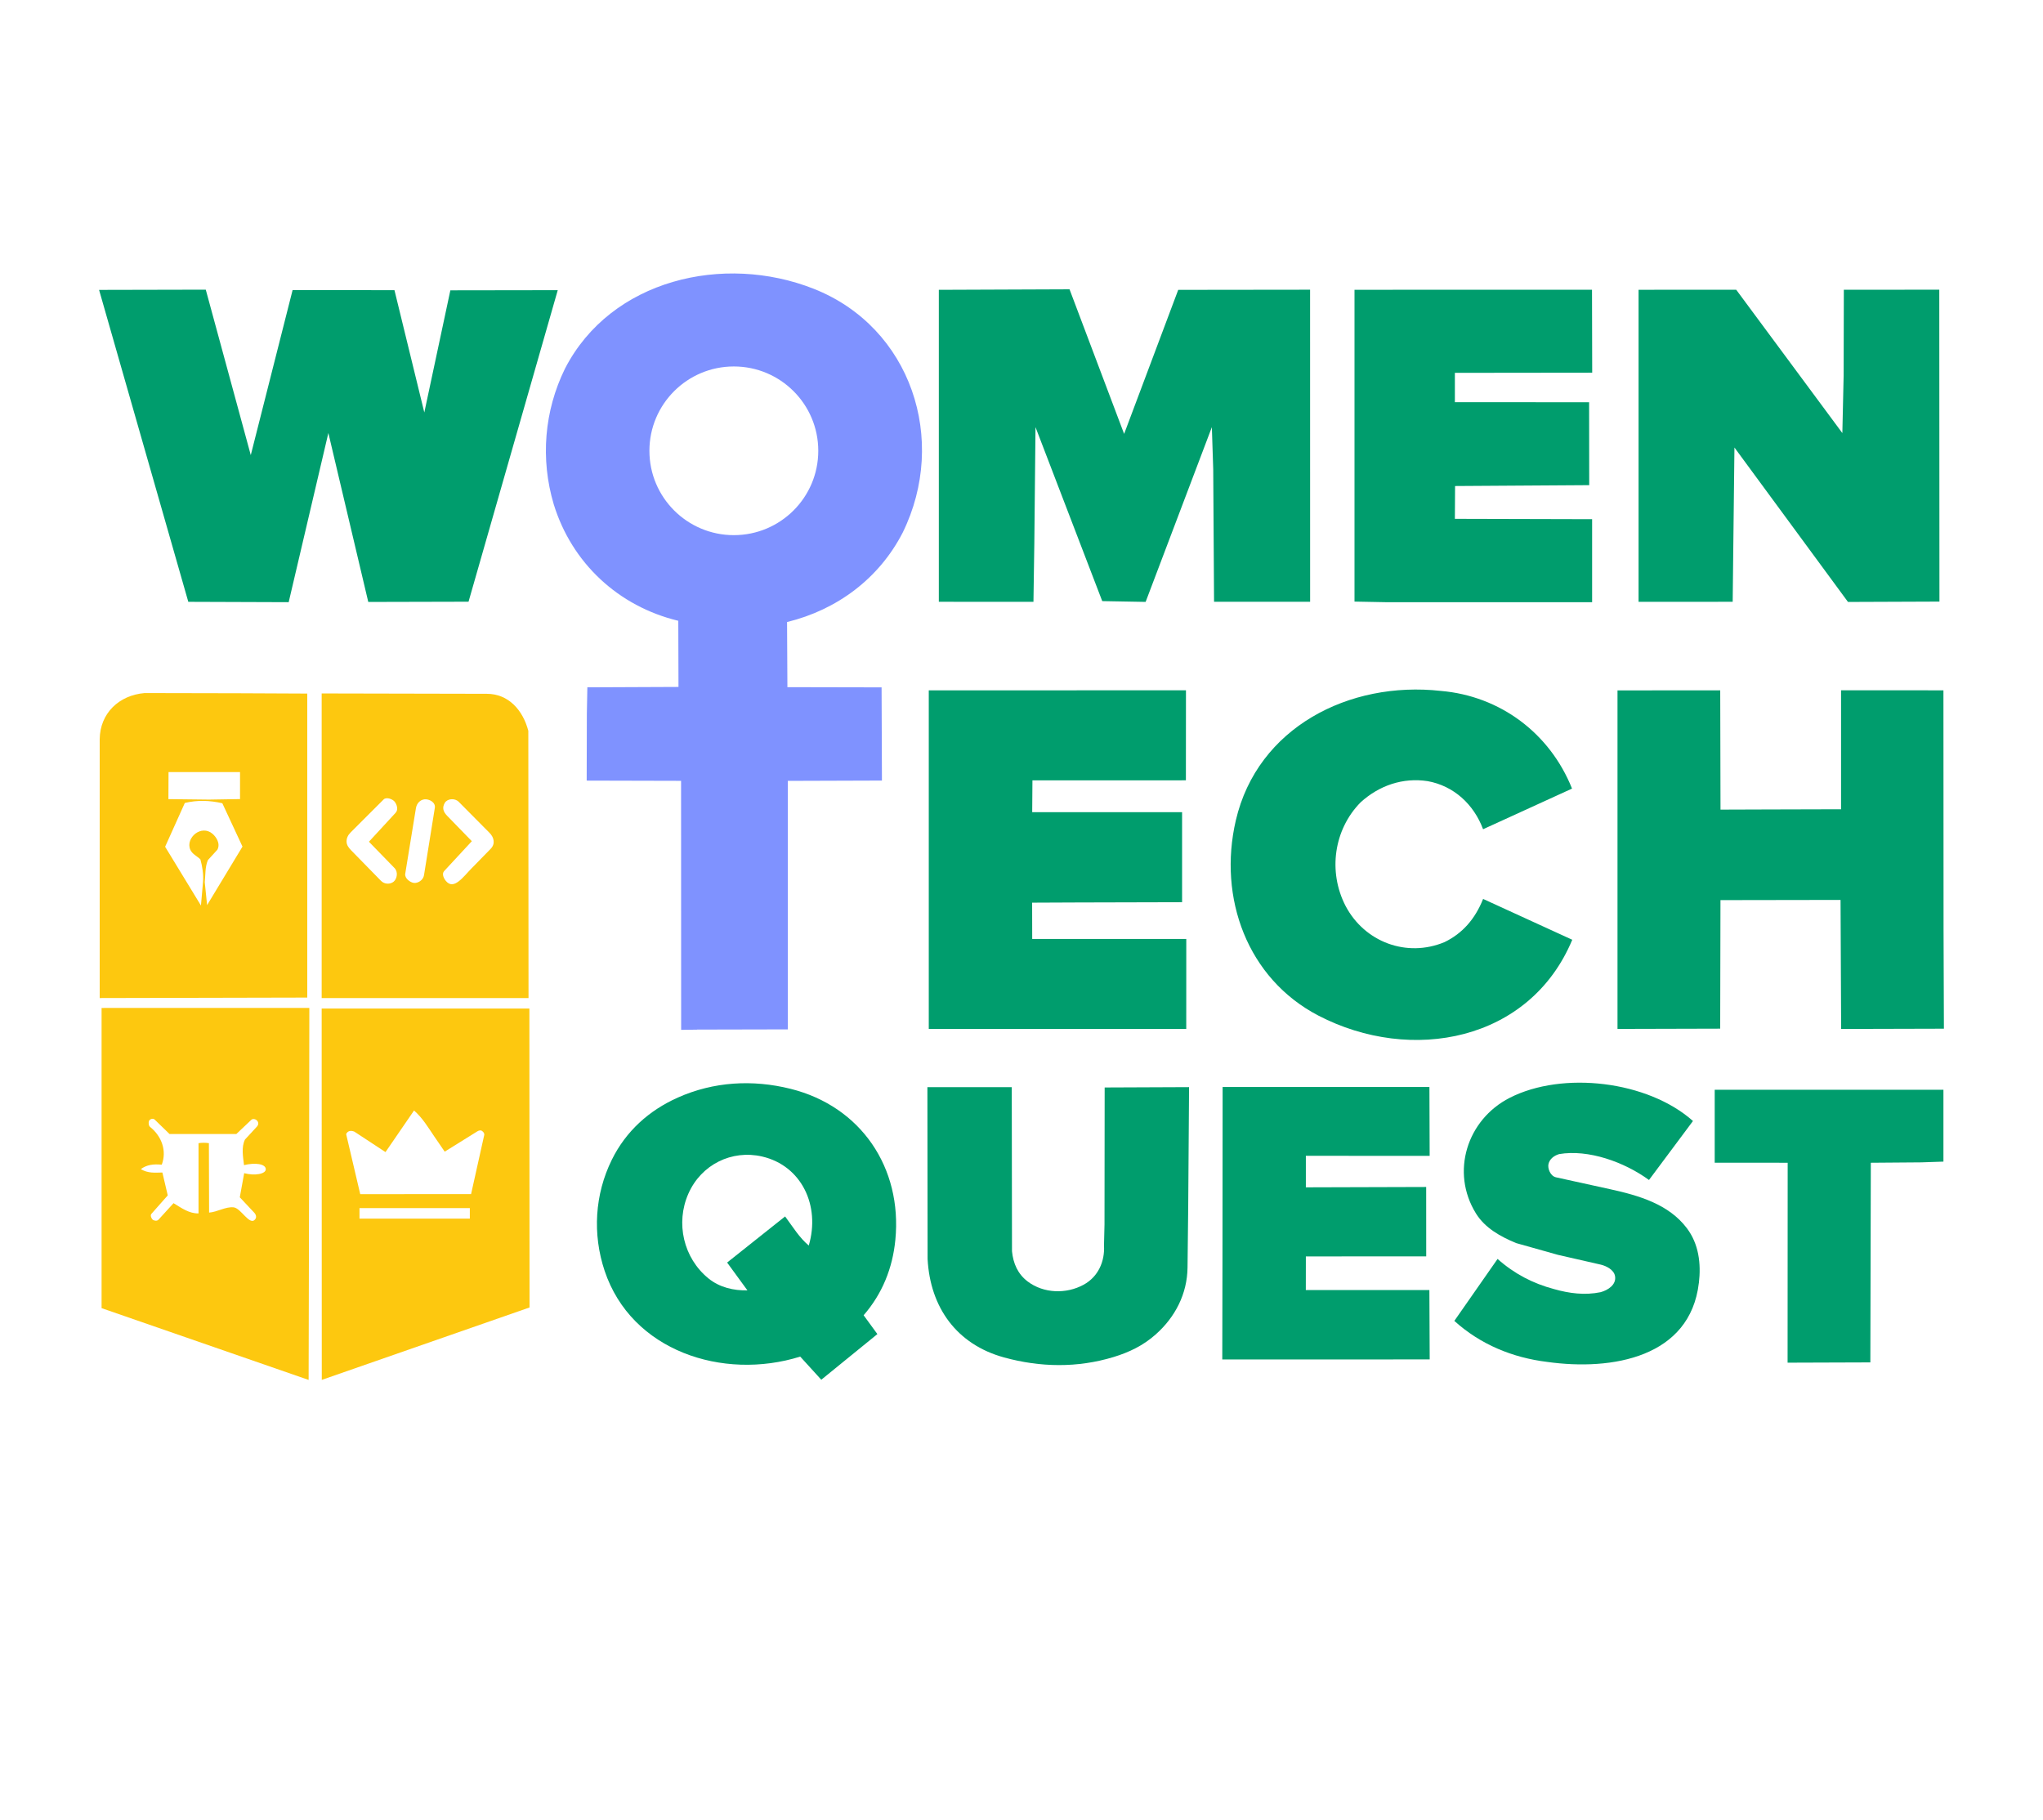
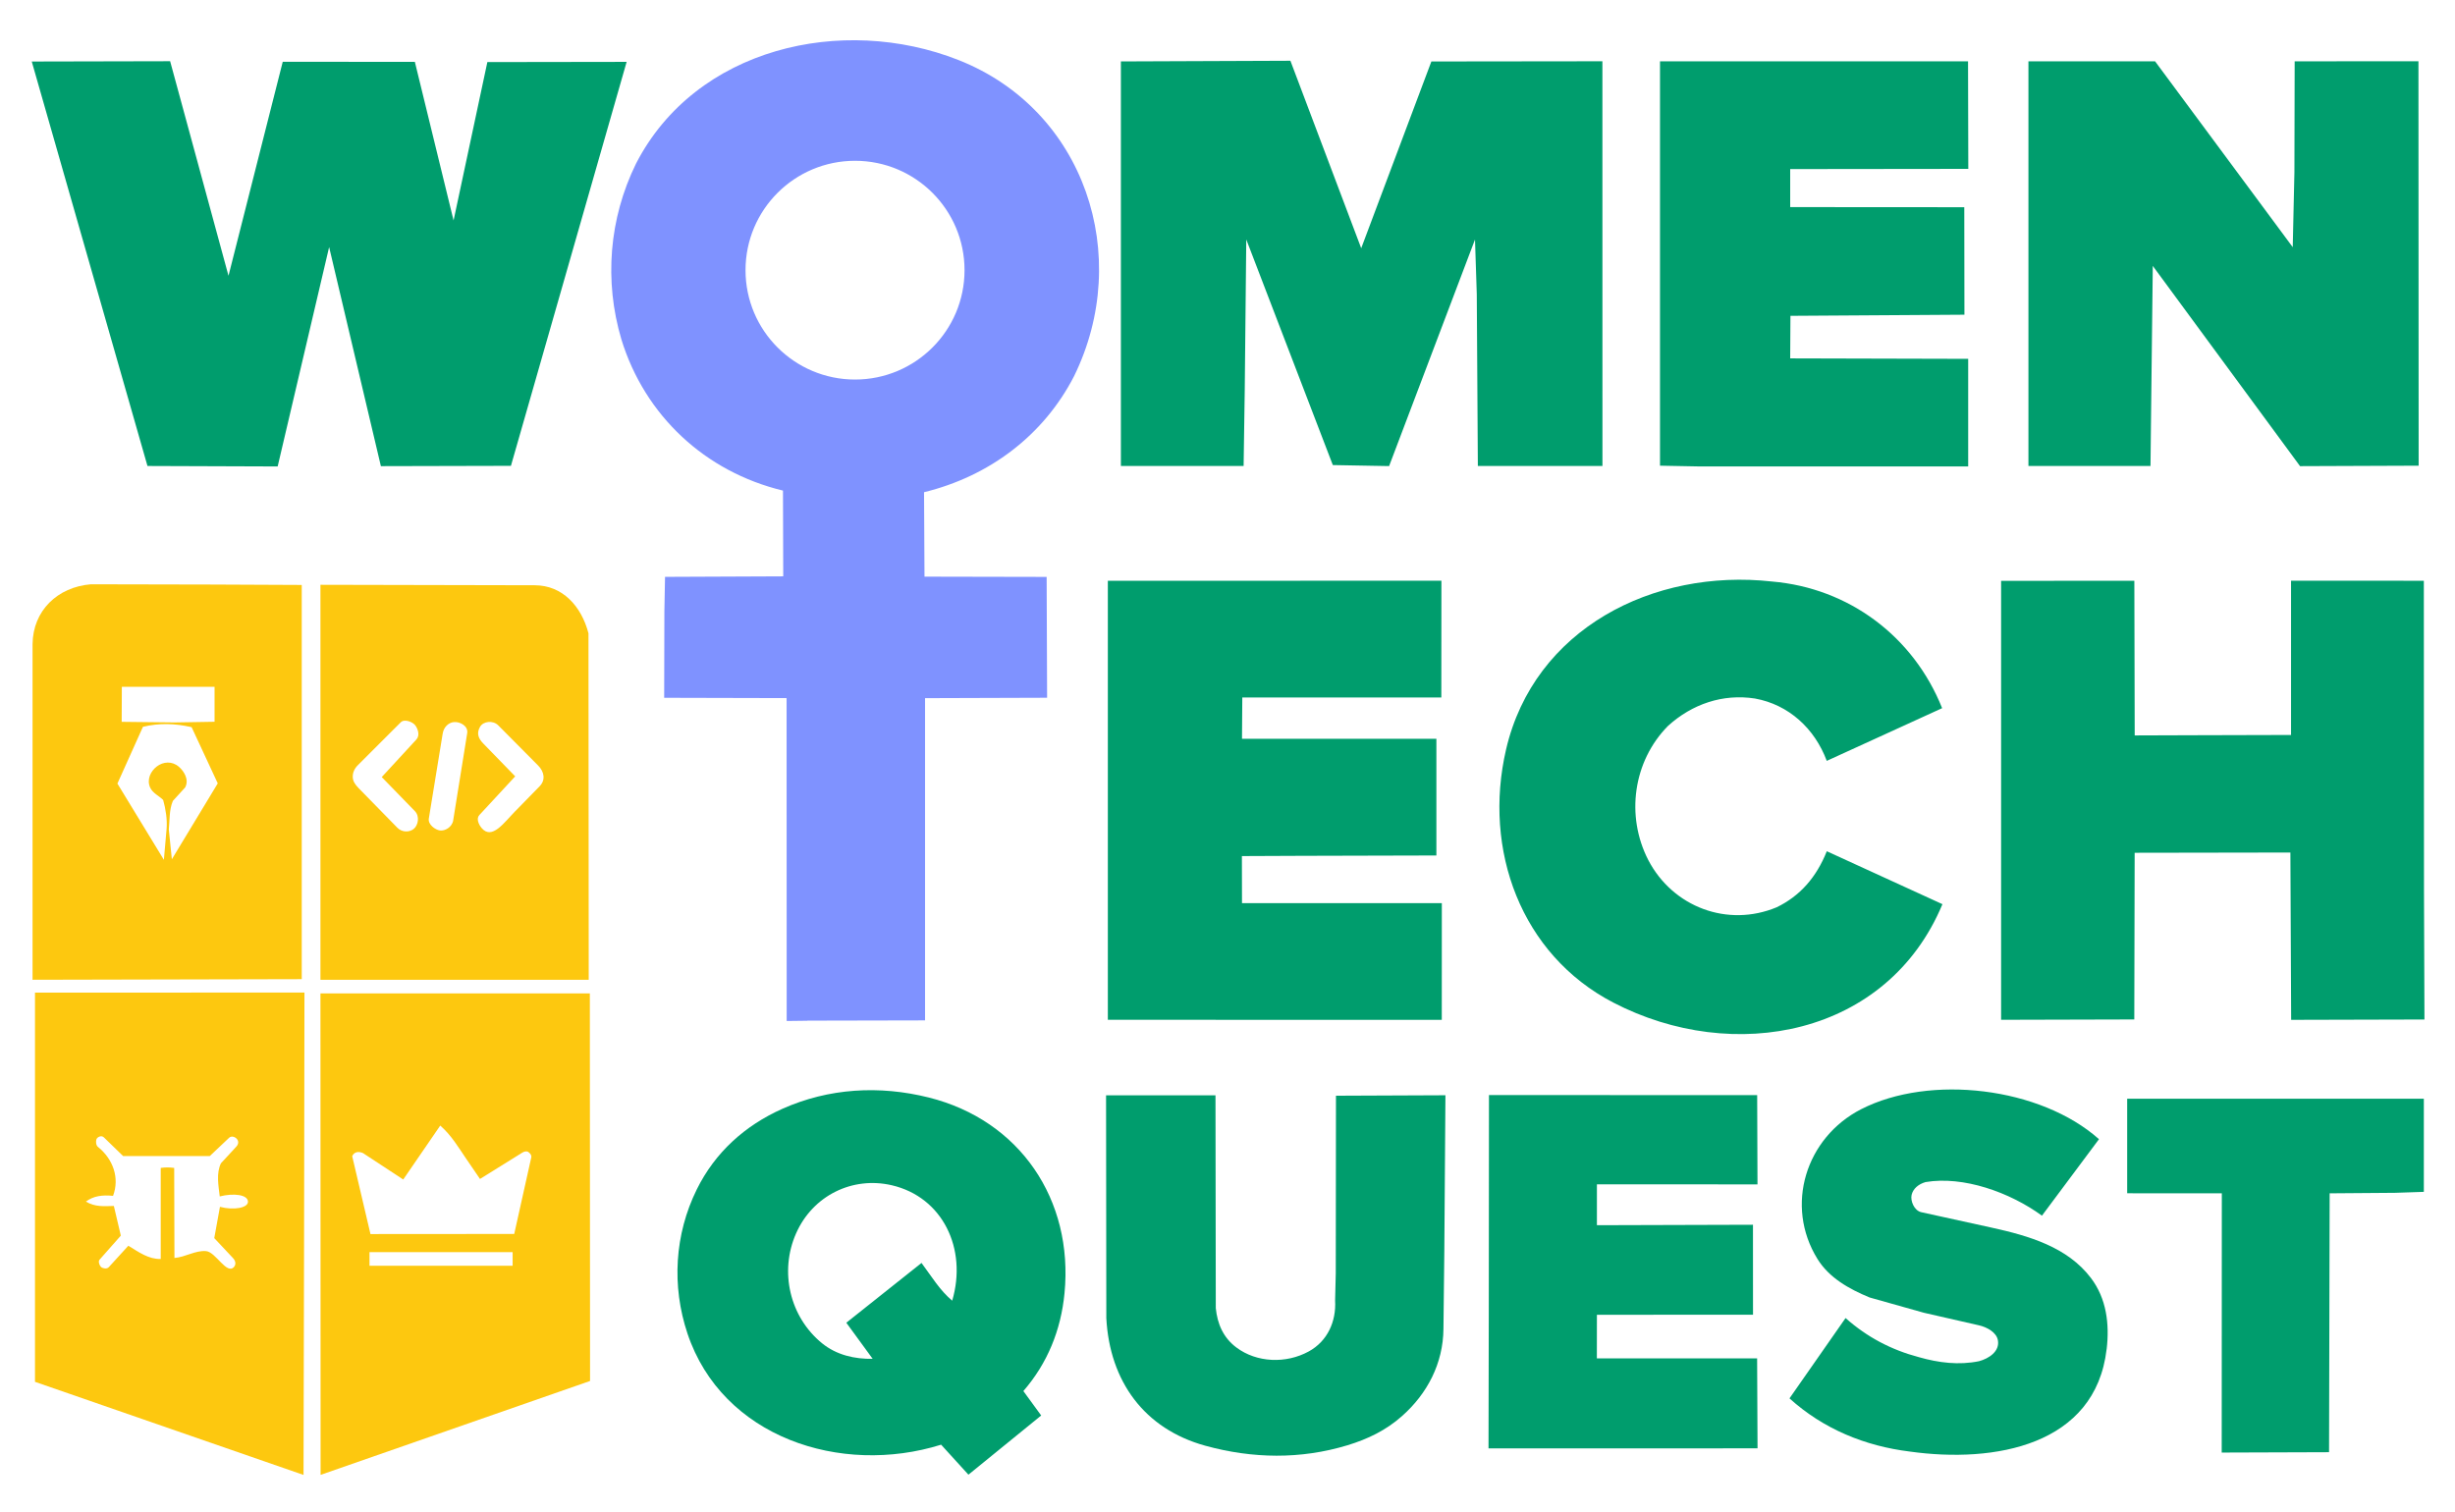
- <svg xmlns="http://www.w3.org/2000/svg" viewBox="0 0 219.101 195.124" width="219.101" height="195.124" fill="none" role="img" aria-label="Women Tech Quest">
+ <svg xmlns="http://www.w3.org/2000/svg" viewBox="8 26 203 125" width="203" height="125" fill="none" role="img" aria-label="Women Tech Quest">
  <svg x="58.544" y="29.327" width="40.336" height="81.113" fill="none" preserveAspectRatio="none" viewBox="0 0 40.32 81.125">
    <path d="M16.206 81.104L14.5 81.125L14.492 54.417L4.374 54.392L4.391 47.227L4.445 44.388L14.215 44.346L14.194 37.252C7.759 35.702 2.774 31.048 0.838 24.748C-0.599 19.906 -0.183 14.748 2.047 10.204C6.974 0.624 19.078 -2.157 28.696 1.636C39.163 5.764 43.127 17.856 38.251 27.793C35.723 32.707 31.229 36.072 25.853 37.386L25.891 44.371L35.987 44.392L36.025 54.388L25.937 54.421V81.075L16.197 81.096L16.206 81.104ZM29.2 19.02C29.2 14.022 25.147 9.973 20.149 9.973C15.151 9.973 11.098 14.022 11.098 19.02C11.098 24.018 15.151 28.066 20.149 28.066C25.147 28.066 29.2 24.018 29.2 19.02Z" fill="#7F92FF" />
  </svg>
  <svg x="10.692" y="74.323" width="46.099" height="73.659" fill="none" preserveAspectRatio="none" viewBox="0 0 46.108 73.655">
    <g>
      <path d="M22.457 53.554L22.411 73.655L0.202 65.957V33.768L22.487 33.764L22.457 53.554ZM16.674 56.431C16.855 56.217 16.771 55.927 16.577 55.721L15.028 54.071L15.498 51.484C16.64 51.79 17.837 51.568 17.816 51.051C17.795 50.48 16.649 50.329 15.481 50.623C15.38 49.745 15.175 48.707 15.582 47.88L16.85 46.507C17.052 46.292 17.048 46.053 16.905 45.877C16.771 45.709 16.46 45.583 16.262 45.767L14.658 47.284H7.489L5.897 45.738C5.687 45.536 5.33 45.717 5.275 45.919C5.233 46.074 5.233 46.385 5.41 46.528C6.649 47.523 7.22 49.085 6.657 50.576C5.779 50.488 5.044 50.576 4.41 51.051C5.2 51.513 5.901 51.429 6.724 51.412L7.3 53.865L5.54 55.856C5.389 56.028 5.578 56.402 5.699 56.486C5.83 56.574 6.14 56.65 6.304 56.473L7.921 54.701C8.812 55.243 9.601 55.822 10.601 55.797V48.266C10.987 48.212 11.285 48.208 11.714 48.266L11.735 55.713C12.638 55.642 13.469 55.07 14.351 55.146C15.166 55.217 16.065 57.162 16.674 56.44V56.431Z" fill="#FDC80F" />
      <path d="M45.977 4.057L45.998 32.705H23.81V0.042L41.534 0.08C43.831 0.084 45.389 1.806 45.977 4.053V4.057ZM31.613 18.753L28.879 15.943L31.744 12.835C32.059 12.491 31.87 11.945 31.639 11.647C31.433 11.386 30.761 11.105 30.454 11.411L26.918 14.944C26.624 15.238 26.477 15.557 26.481 15.922C26.485 16.288 26.683 16.565 26.968 16.859L30.173 20.135C30.563 20.534 31.185 20.517 31.538 20.219C31.891 19.921 32.038 19.186 31.618 18.757L31.613 18.753ZM34.789 19.517L35.948 12.31C36.044 11.697 35.318 11.344 34.843 11.395C34.402 11.441 34.007 11.798 33.919 12.352L32.773 19.375C32.693 19.87 33.306 20.303 33.684 20.357C34.1 20.416 34.696 20.097 34.793 19.513L34.789 19.517ZM39.938 18.749L41.941 16.699C42.454 16.174 42.307 15.481 41.815 14.99L38.518 11.668C38.081 11.227 37.279 11.319 37.01 11.785C36.708 12.314 36.855 12.739 37.283 13.175L39.917 15.884L36.952 19.085C36.674 19.383 36.901 19.87 37.141 20.156C37.993 21.168 38.984 19.719 39.938 18.745V18.749Z" fill="#FDC80F" />
      <path d="M22.268 32.655L0 32.705V4.956C0.029 2.171 2.066 0.231 4.817 0L14.881 0.021L22.264 0.055V32.655H22.268ZM15.053 11.369V8.476H7.384L7.371 11.374L11.726 11.424L15.053 11.369ZM12.621 16.8L11.605 17.913C11.29 18.656 11.353 19.484 11.269 20.278L11.521 22.739L15.317 16.464L13.154 11.815C11.785 11.504 10.479 11.462 9.131 11.785L7.018 16.481L10.861 22.785L11.084 20.236C11.151 19.471 11.008 18.564 10.802 17.837C10.479 17.506 9.925 17.275 9.719 16.796C9.437 16.153 9.757 15.46 10.277 15.065C10.798 14.671 11.521 14.595 12.096 15.086C12.495 15.427 12.974 16.128 12.625 16.796L12.621 16.8Z" fill="#FDC80F" />
      <path d="M46.108 65.885L23.822 73.651L23.81 33.831H46.091L46.108 65.885ZM41.248 47.397C41.299 47.166 41.042 46.956 40.946 46.918C40.845 46.88 40.673 46.897 40.517 46.994L37.006 49.178L35.86 47.502C35.209 46.549 34.65 45.583 33.718 44.764L30.656 49.224L27.325 47.036C26.977 46.889 26.615 46.91 26.435 47.292L27.947 53.735L39.837 53.726L41.248 47.389V47.397ZM39.703 55.23H27.867V56.356H39.703V55.23Z" fill="#FDC80F" />
    </g>
  </svg>
  <svg x="10.626" y="31.025" width="197.848" height="116.938" fill="none" preserveAspectRatio="none" viewBox="0 0 197.833 116.945">
    <g>
      <path d="M148.42 65.381L157.979 69.758C153.426 80.669 140.696 83.059 130.759 77.893C123.136 73.928 119.969 65.268 121.901 56.952C124.219 46.994 134.056 41.975 143.888 43.071C150.247 43.613 155.585 47.615 157.954 53.546L148.415 57.905C147.42 55.234 145.278 53.256 142.477 52.748C139.822 52.34 137.285 53.201 135.286 55.016C132.401 57.939 131.779 62.458 133.657 66.108C135.694 70.006 140.221 71.702 144.274 70.014C146.198 69.082 147.554 67.544 148.415 65.386L148.42 65.381Z" fill="#009D6D" />
      <path d="M116.886 85.562L116.794 98.448L116.722 104.895C116.693 107.734 115.395 110.237 113.303 112.09C111.976 113.27 110.477 113.996 108.776 114.513C104.903 115.685 100.939 115.622 97.041 114.551C91.984 113.161 89.124 109.217 88.847 103.996L88.826 85.567H97.873L97.898 103.165C98.028 104.471 98.515 105.605 99.59 106.415C101.287 107.692 103.711 107.776 105.584 106.751C107.142 105.899 107.864 104.261 107.764 102.535L107.818 100.288L107.835 85.6L116.882 85.562H116.886Z" fill="#009D6D" />
      <path d="M116.138 65.73L104.933 65.759L100.057 65.78L100.065 69.67L116.588 69.674L116.584 79.325L88.973 79.321V43.012L116.554 43.004L116.546 52.66L100.09 52.664L100.065 56.078H116.138V65.73Z" fill="#009D6D" />
      <path d="M197.795 68.649L197.833 79.296L186.812 79.325L186.749 65.486L173.872 65.507L173.842 79.292L162.83 79.321V43.016L173.846 43.008L173.876 55.801L178.882 55.784L186.803 55.763V43.004L197.782 43.008L197.795 68.649Z" fill="#009D6D" />
      <path d="M119.477 19.307L119.33 14.784L112.228 33.524L107.575 33.44L100.418 14.78L100.292 27.258L100.199 33.516L90.052 33.512V0.055L104.068 0L109.922 15.506L115.723 0.059L129.864 0.042L129.868 33.512H119.566L119.477 19.307Z" fill="#009D6D" />
      <path d="M197.354 33.491L187.547 33.529L175.371 16.968L175.245 27.922L175.182 33.512L165.089 33.516V0.05L175.56 0.046L186.942 15.418L187.081 9.215L187.102 0.046L197.337 0.042L197.354 33.491Z" fill="#009D6D" />
      <path d="M159.797 21.004L145.412 21.097L145.391 24.616L160.108 24.654V33.554H137.924L134.627 33.491V0.05L160.096 0.046L160.117 8.942L145.391 8.959V12.104L159.785 12.113L159.797 21.004Z" fill="#009D6D" />
      <path d="M37.67 0.109L49.186 0.092L39.619 33.503L28.867 33.529L24.587 15.41L20.332 33.554L9.568 33.516L4.57764e-07 0.063L11.441 0.038L16.267 17.783L20.752 0.084L31.676 0.092L34.877 13.209L37.67 0.109Z" fill="#009D6D" />
      <path d="M142.317 103.711L129.41 103.719L129.406 107.327L142.657 107.323L142.691 114.765L120.448 114.769L120.469 103.702L120.485 85.546L142.661 85.55L142.687 92.933L129.41 92.929V96.31L142.313 96.272L142.317 103.711Z" fill="#009D6D" />
      <path d="M171.553 106.567C170.625 114.526 162.301 116.017 155.274 115.03C151.578 114.576 148.13 113.165 145.333 110.632L149.969 103.988C151.754 105.575 153.758 106.621 156.026 107.222C157.676 107.692 159.331 107.898 161.003 107.558C161.822 107.339 162.729 106.743 162.565 105.827C162.448 105.155 161.637 104.74 161.028 104.597L156.446 103.551L151.956 102.287C150.28 101.594 148.617 100.674 147.647 99.103C144.913 94.685 146.681 89.057 151.263 86.713C156.95 83.807 166.085 84.886 170.923 89.195L166.207 95.521C163.54 93.58 159.701 92.215 156.576 92.744C155.992 92.917 155.551 93.286 155.429 93.807C155.32 94.277 155.627 95.101 156.236 95.235L162.036 96.508C165.136 97.188 168.315 98.116 170.255 100.674C171.549 102.379 171.801 104.483 171.557 106.567H171.553Z" fill="#009D6D" />
      <path d="M189.995 93.673L189.945 115.084L181.07 115.114L181.079 93.673L173.254 93.668V85.848H197.782V93.551L195.405 93.631L189.995 93.673Z" fill="#009D6D" />
      <path d="M77.448 116.945L75.188 114.463C66.885 117.058 57.086 113.854 54.214 105.265C52.899 101.329 53.151 97.066 54.986 93.349C56.494 90.292 58.964 88.066 62.059 86.684C65.898 84.97 70.081 84.727 74.164 85.747C81.698 87.629 86.142 94.206 85.39 101.938C85.096 104.983 83.983 107.73 81.988 110.027L83.462 112.048L77.444 116.945H77.448ZM67.351 104.374L73.567 99.431C74.441 100.607 75.079 101.69 76.104 102.551C77.368 98.267 75.323 93.983 71.106 93.005C67.859 92.253 64.579 93.849 63.193 96.991C61.803 100.141 62.664 103.891 65.344 106.075C66.545 107.054 68.061 107.39 69.527 107.36L67.351 104.378V104.374Z" fill="#009D6D" />
    </g>
  </svg>
</svg>
